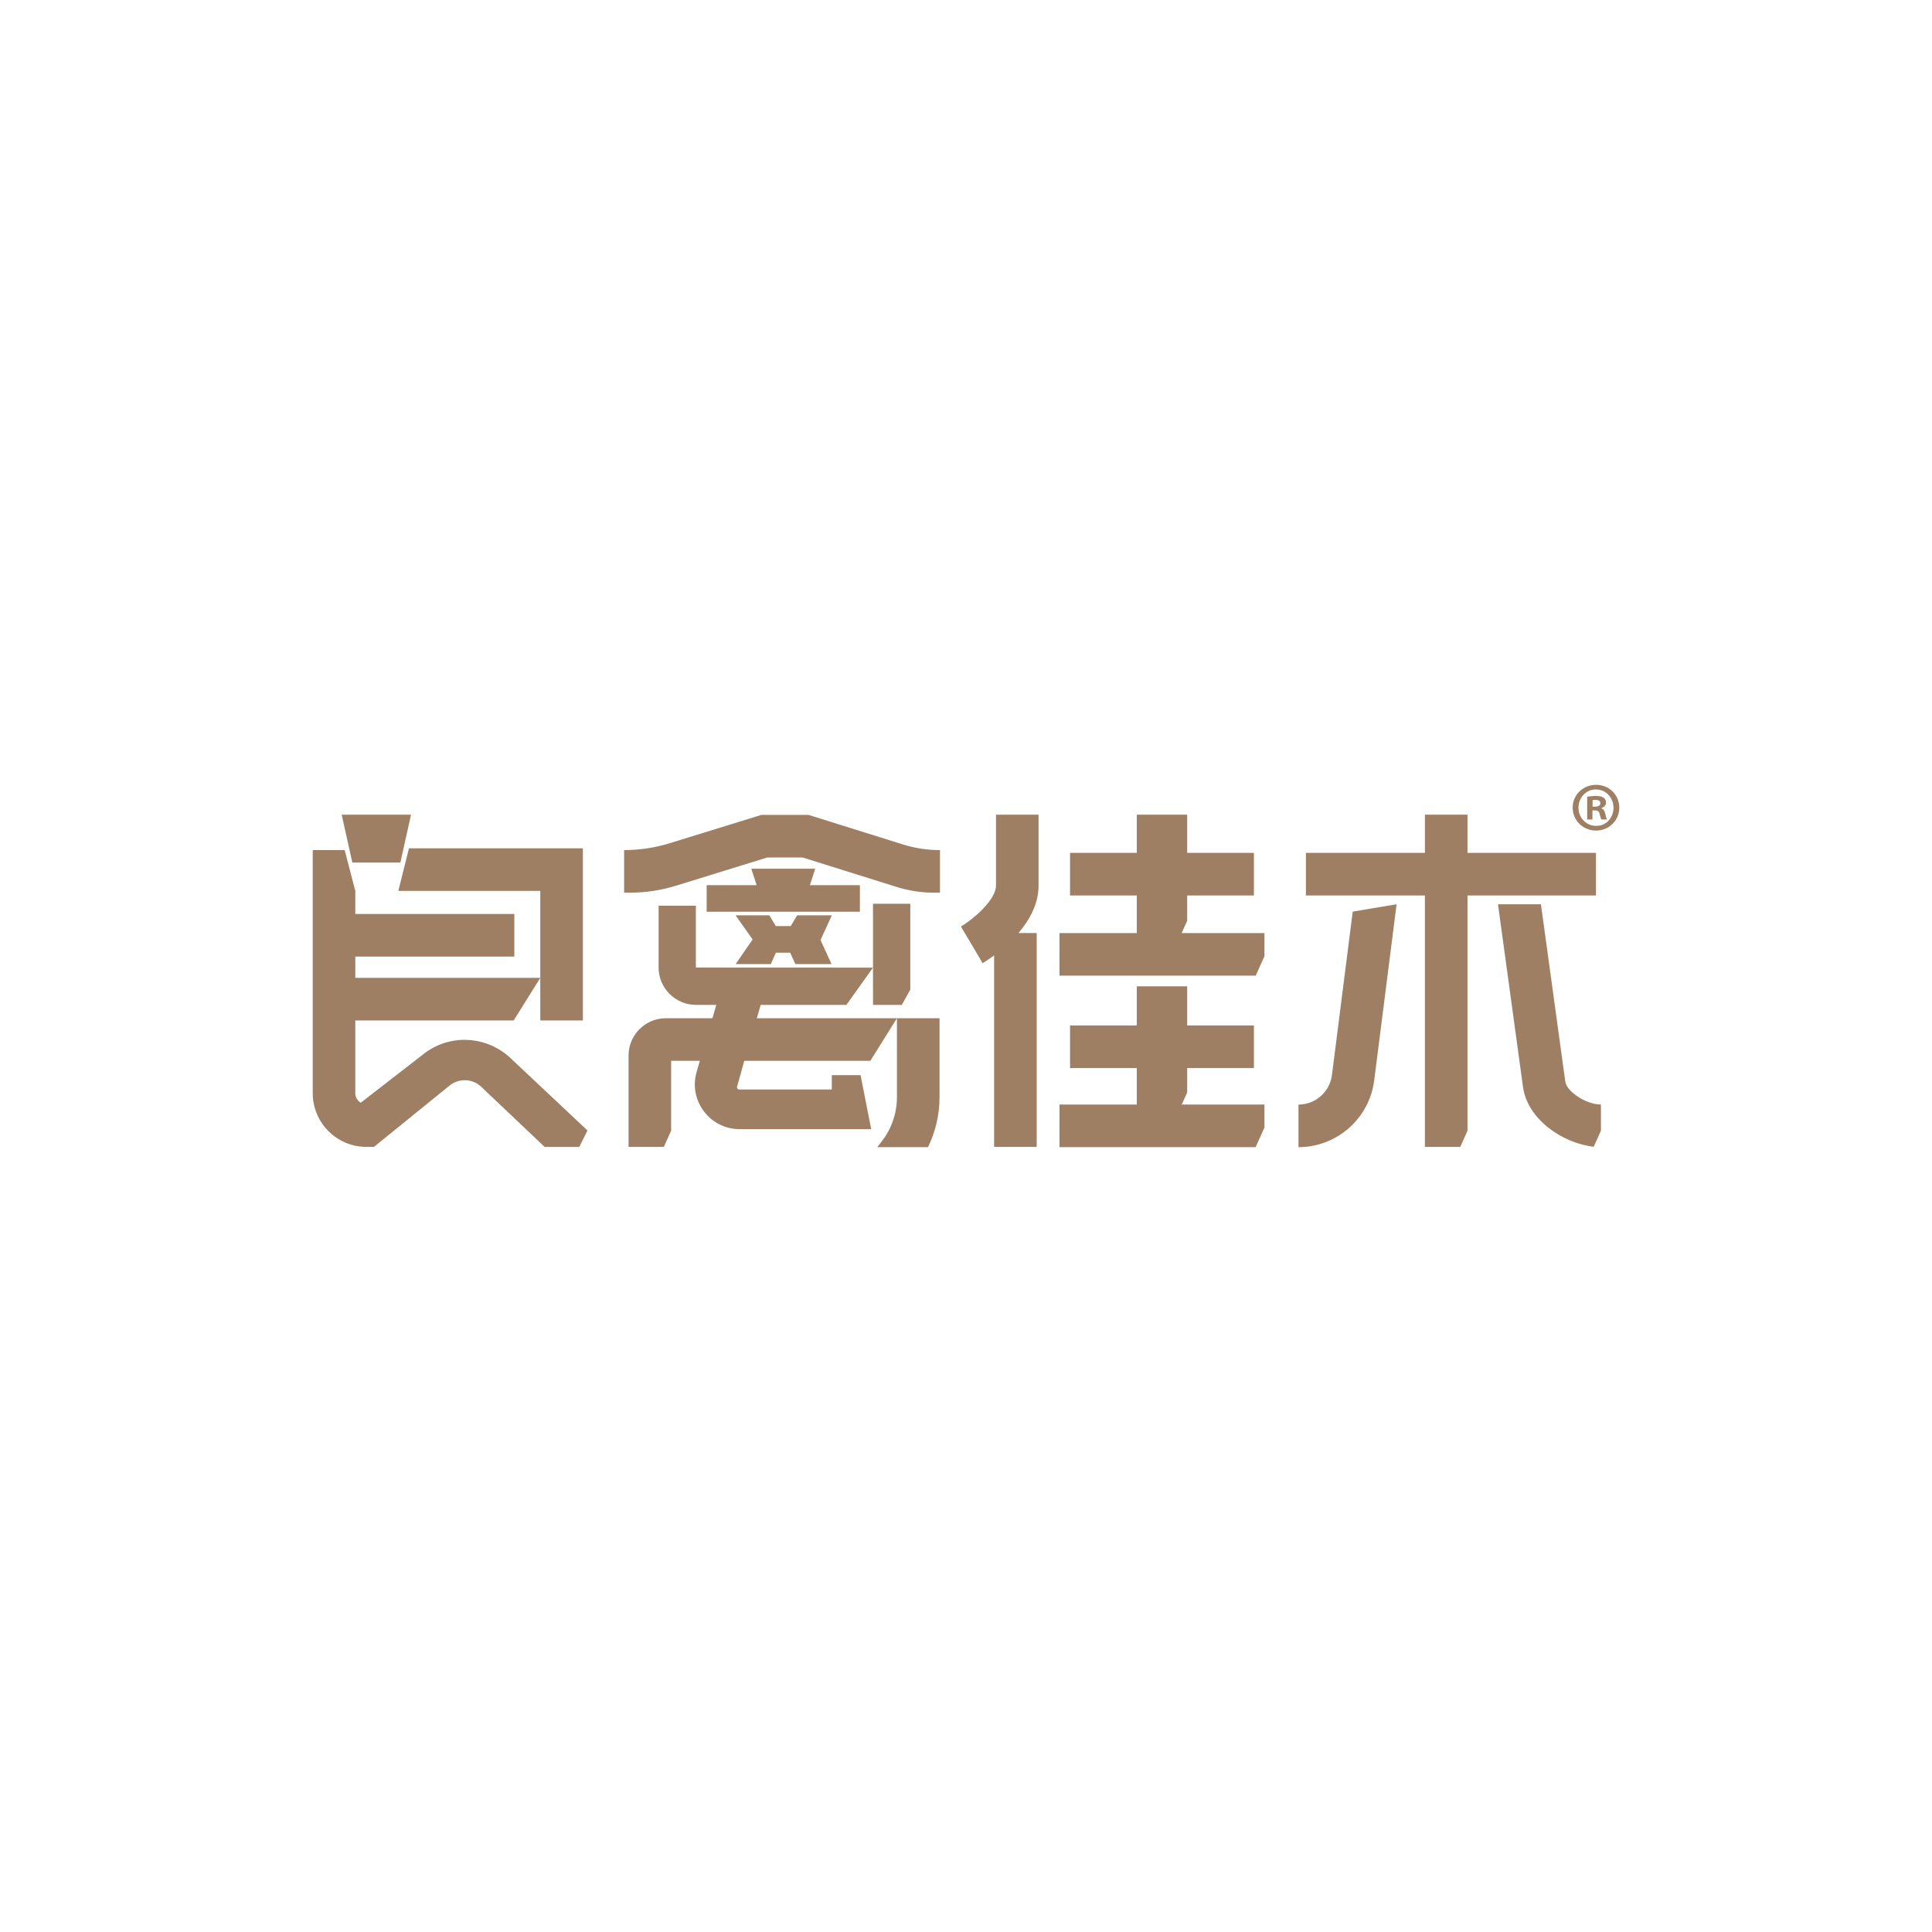
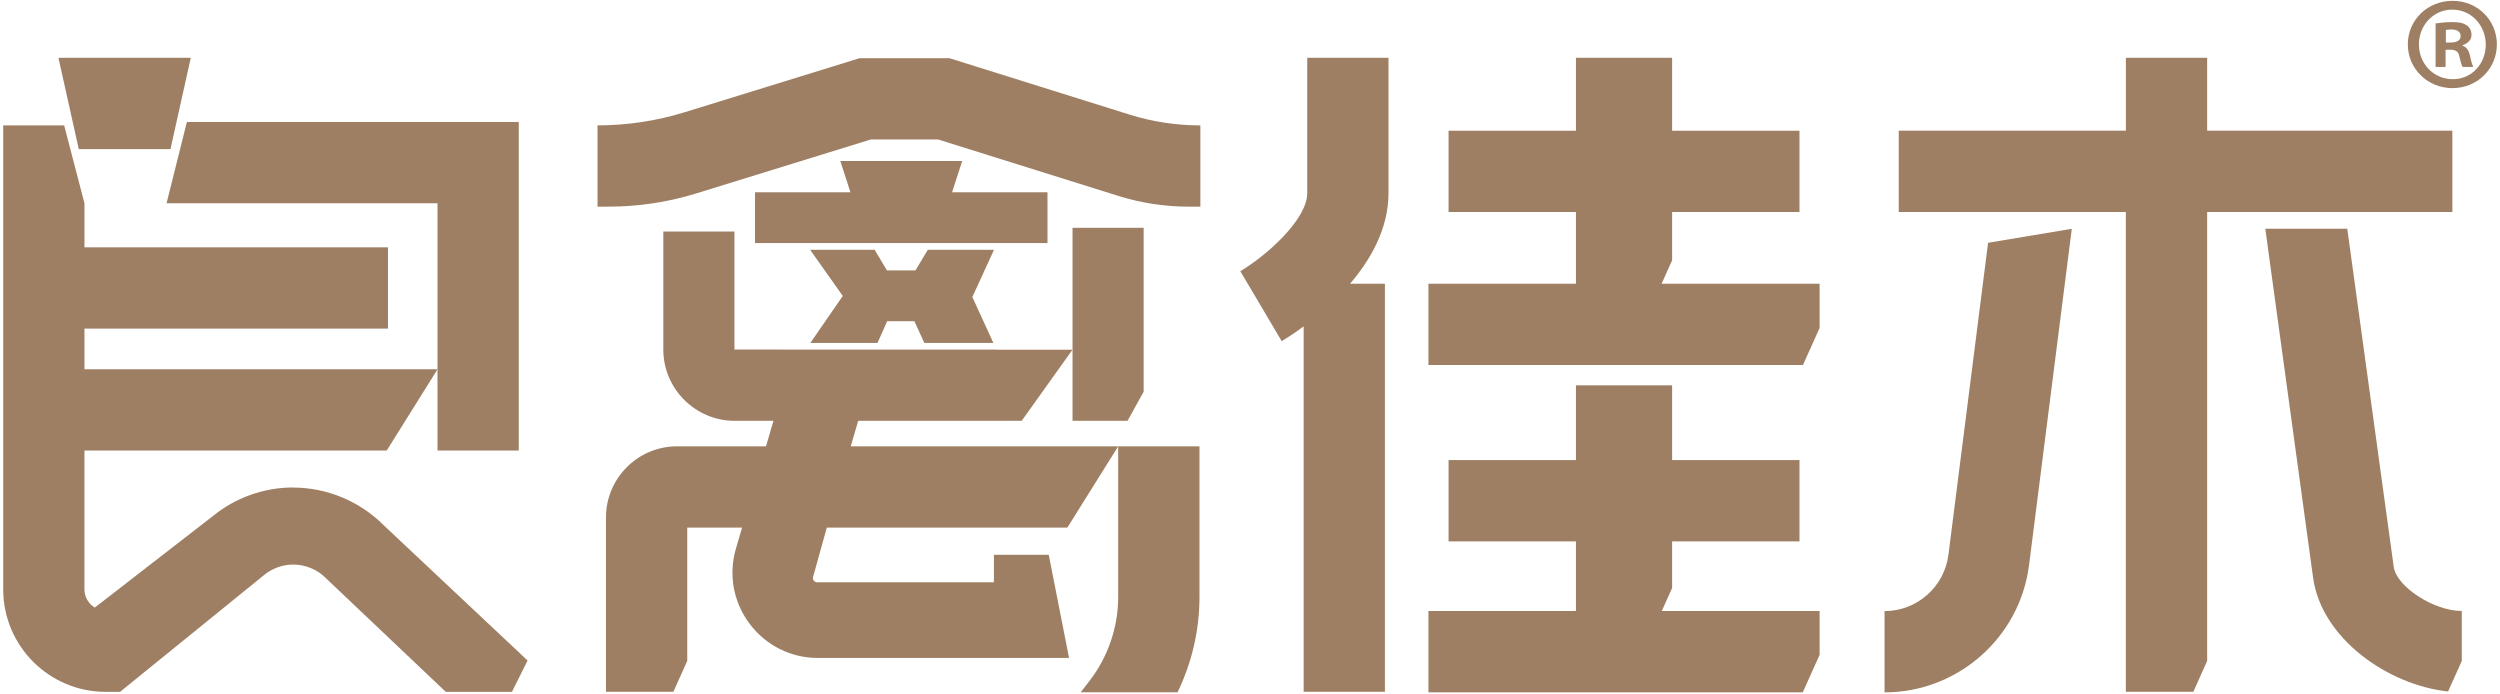
- <svg xmlns="http://www.w3.org/2000/svg" id="_图层_1" data-name="图层_1" version="1.1" viewBox="0 0 1000 1000">
+ <svg xmlns="http://www.w3.org/2000/svg" id="_图层_1" data-name="图层_1" version="1.1" viewBox="161 406 678 188">
  <defs>
    <style>
      .st0 {
        fill-rule: evenodd;
      }

      .st0, .st1 {
        fill: #9e7f63;
      }
    </style>
  </defs>
  <polygon class="st1" points="301.69 528.18 301.69 439.09 211.68 439.09 206.17 461.13 279.65 461.13 279.65 506.14 279.65 528.18 301.69 528.18" />
  <path class="st1" d="M240.52,538.2c-7.88,0-15.62,2.73-21.74,7.72l-32.07,24.85c-1.68-.99-2.81-2.84-2.81-4.93v-37.66h81.98l13.78-22.04h-95.75v-11.02h82.31v-22.04h-82.31v-11.94l-5.51-21.13h-16.53v125.84c0,15.32,12.46,27.78,27.78,27.78h3.91l39.13-31.74c2.2-1.79,5.01-2.78,7.85-2.78,3.31,0,6.56,1.35,8.87,3.72l32.49,30.81h17.94l4.24-8.51-38.99-36.65c-6.45-6.5-15.38-10.25-24.55-10.25Z" />
  <polygon class="st1" points="207.23 446.44 212.74 421.68 176.85 421.68 182.36 446.44 207.23 446.44" />
  <path class="st1" d="M810.18,559.75l-12.6-91.71h-22.23l12.97,94.68c2.29,16.5,20.4,29.1,36.6,30.81l3.72-8.3v-13.53c-7.55,0-17.72-6.58-18.46-11.97Z" />
  <path class="st1" d="M689.41,556.47c-1.11,8.7-8.55,15.26-17.32,15.26v22.04c19.84,0,36.69-14.84,39.19-34.52l11.59-91.2-22.7,3.79-10.76,84.64Z" />
  <path class="st1" d="M515.52,458.38c0,7.06-10.83,16.81-18.15,21.17l5.62,9.48,5.6,9.49c.76-.45,3.02-1.83,5.96-4v99.1h22.04v-110.68h-9.45c5.66-6.62,10.42-15,10.42-24.57v-36.7h-22.04v36.7Z" />
  <polygon class="st1" points="614.48 565.46 614.48 552.82 649.02 552.82 649.02 530.77 614.48 530.77 614.48 510.5 588.4 510.5 588.4 530.77 553.85 530.77 553.85 552.82 588.4 552.82 588.4 571.71 548.39 571.71 548.39 593.76 649.91 593.76 654.48 583.59 654.48 571.71 611.67 571.71 614.48 565.46" />
  <polygon class="st1" points="548.39 482.95 548.39 504.99 649.96 504.99 654.48 494.94 654.48 482.95 611.62 482.95 614.48 476.6 614.48 463.49 649.02 463.49 649.02 441.45 614.48 441.45 614.48 421.68 588.4 421.68 588.4 441.45 553.85 441.45 553.85 463.49 588.4 463.49 588.4 482.95 548.39 482.95" />
  <path class="st1" d="M418.51,421.79h-24.42l-47.38,14.64c-7.67,2.37-15.64,3.57-23.66,3.57v22.04h3.06c8.02,0,16-1.2,23.66-3.57l47.38-14.64h18.27l48.8,15.28c6.22,1.95,12.71,2.94,19.23,2.94h3.09v-22.04c-6.52,0-13.01-.99-19.23-2.94l-48.8-15.28Z" />
  <polygon class="st1" points="412.62 473.75 409.28 479.33 401.54 479.33 398.2 473.75 380.71 473.75 389.56 486.26 380.77 499 398.98 499 401.6 493.11 408.98 493.11 411.68 499 430.4 499 424.7 486.55 430.57 473.75 412.62 473.75" />
  <path class="st1" d="M464.27,527.04h-72.55l2.02-6.91h44.34l13.78-19.29h-20.62v-.02h-57.84v-.02h-13.22v-32.01h-19.29v31.99c0,10.67,8.69,19.35,19.36,19.35h10.51l-2.02,6.91h-24.11c-10.63,0-19.29,8.64-19.29,19.29v47.29h18.28l3.76-8.39v-36.15h14.88l-1.66,5.63c-2.08,7.08-.74,14.53,3.68,20.43,4.42,5.91,11.19,9.3,18.56,9.3h49.81s18.28,0,18.28,0l-5.51-27.97h-14.87v7.44h-47.94c-.14,0-.57,0-.92-.45-.33-.45-.21-.87-.18-1.01l3.72-13.37h65.24l13.78-22.03v40.86c0,8.24-2.78,16.34-7.85,22.84l-2.31,3h26.26c3.89-8.02,5.95-16.89,5.95-25.85v-40.86h-22.04,0Z" />
  <polygon class="st1" points="471.16 512.22 471.16 467.78 451.87 467.78 451.87 500.84 451.87 520.13 466.79 520.13 471.16 512.22" />
  <polygon class="st1" points="385.7 458.15 365.76 458.15 365.76 471.92 385.7 471.92 397.12 471.92 413.71 471.92 434.52 471.92 445.08 471.92 445.08 458.15 434.52 458.15 421.96 458.15 419.2 458.15 421.95 449.66 388.89 449.66 391.64 458.15 388.89 458.15 385.7 458.15" />
  <polygon class="st1" points="826.08 463.49 826.08 441.44 759.58 441.44 759.58 421.68 737.54 421.68 737.54 441.44 675.94 441.44 675.94 463.49 737.53 463.49 737.53 593.62 755.83 593.62 759.58 585.24 759.58 463.49 826.08 463.49" />
  <path class="st0" d="M826.19,406.23c6.66,0,11.96,5.18,11.96,11.8s-5.3,11.87-12.04,11.87-12.11-5.25-12.11-11.87,5.37-11.8,12.11-11.8h.07ZM826.04,408.61c-5.09,0-9.03,4.24-9.03,9.43s3.94,9.43,9.17,9.43c5.09.07,8.96-4.17,8.96-9.35s-3.87-9.5-9.03-9.5h-.07ZM824.25,424.15h-2.72v-11.8c1.07-.14,2.58-.36,4.51-.36,2.22,0,3.22.36,4.01.94.72.5,1.22,1.37,1.22,2.52,0,1.44-1.07,2.37-2.44,2.81v.14c1.15.36,1.72,1.29,2.08,2.88.36,1.8.64,2.45.86,2.88h-2.87c-.36-.43-.57-1.44-.93-2.88-.21-1.22-.93-1.8-2.44-1.8h-1.29v4.68ZM824.32,417.53h1.29c1.5,0,2.72-.5,2.72-1.73,0-1.08-.79-1.8-2.51-1.8-.72,0-1.22.07-1.5.14v3.38Z" />
</svg>
